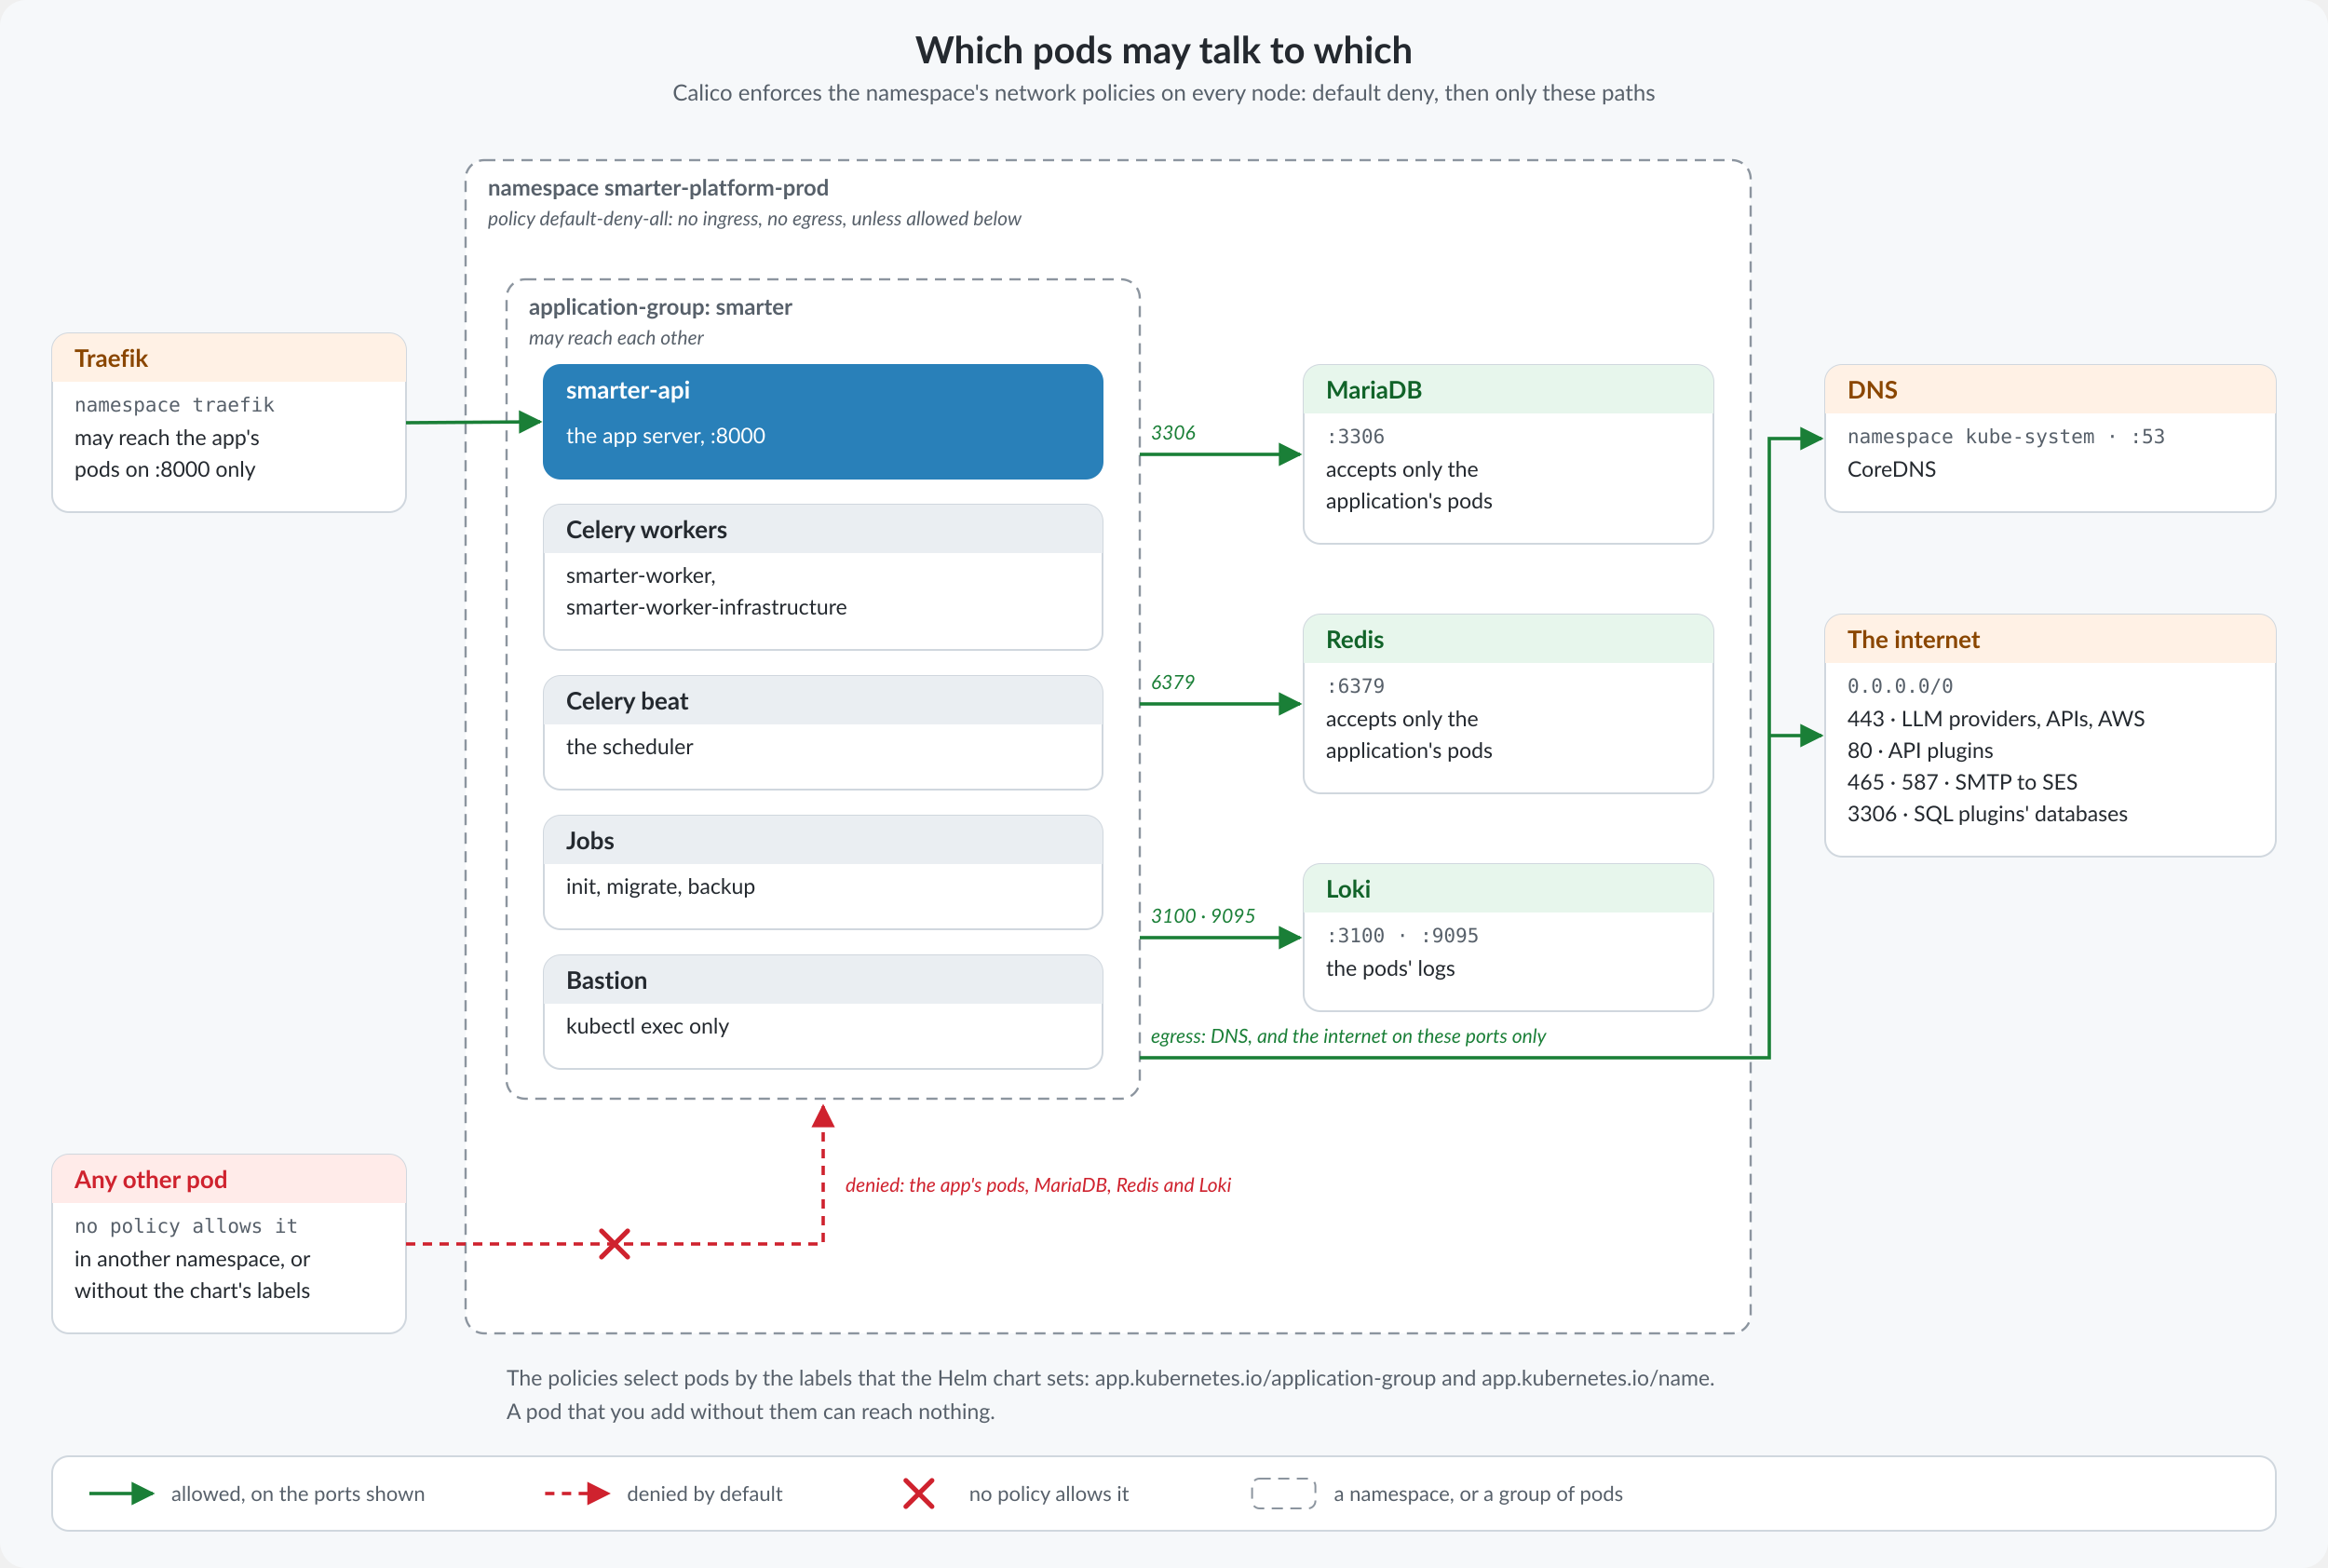
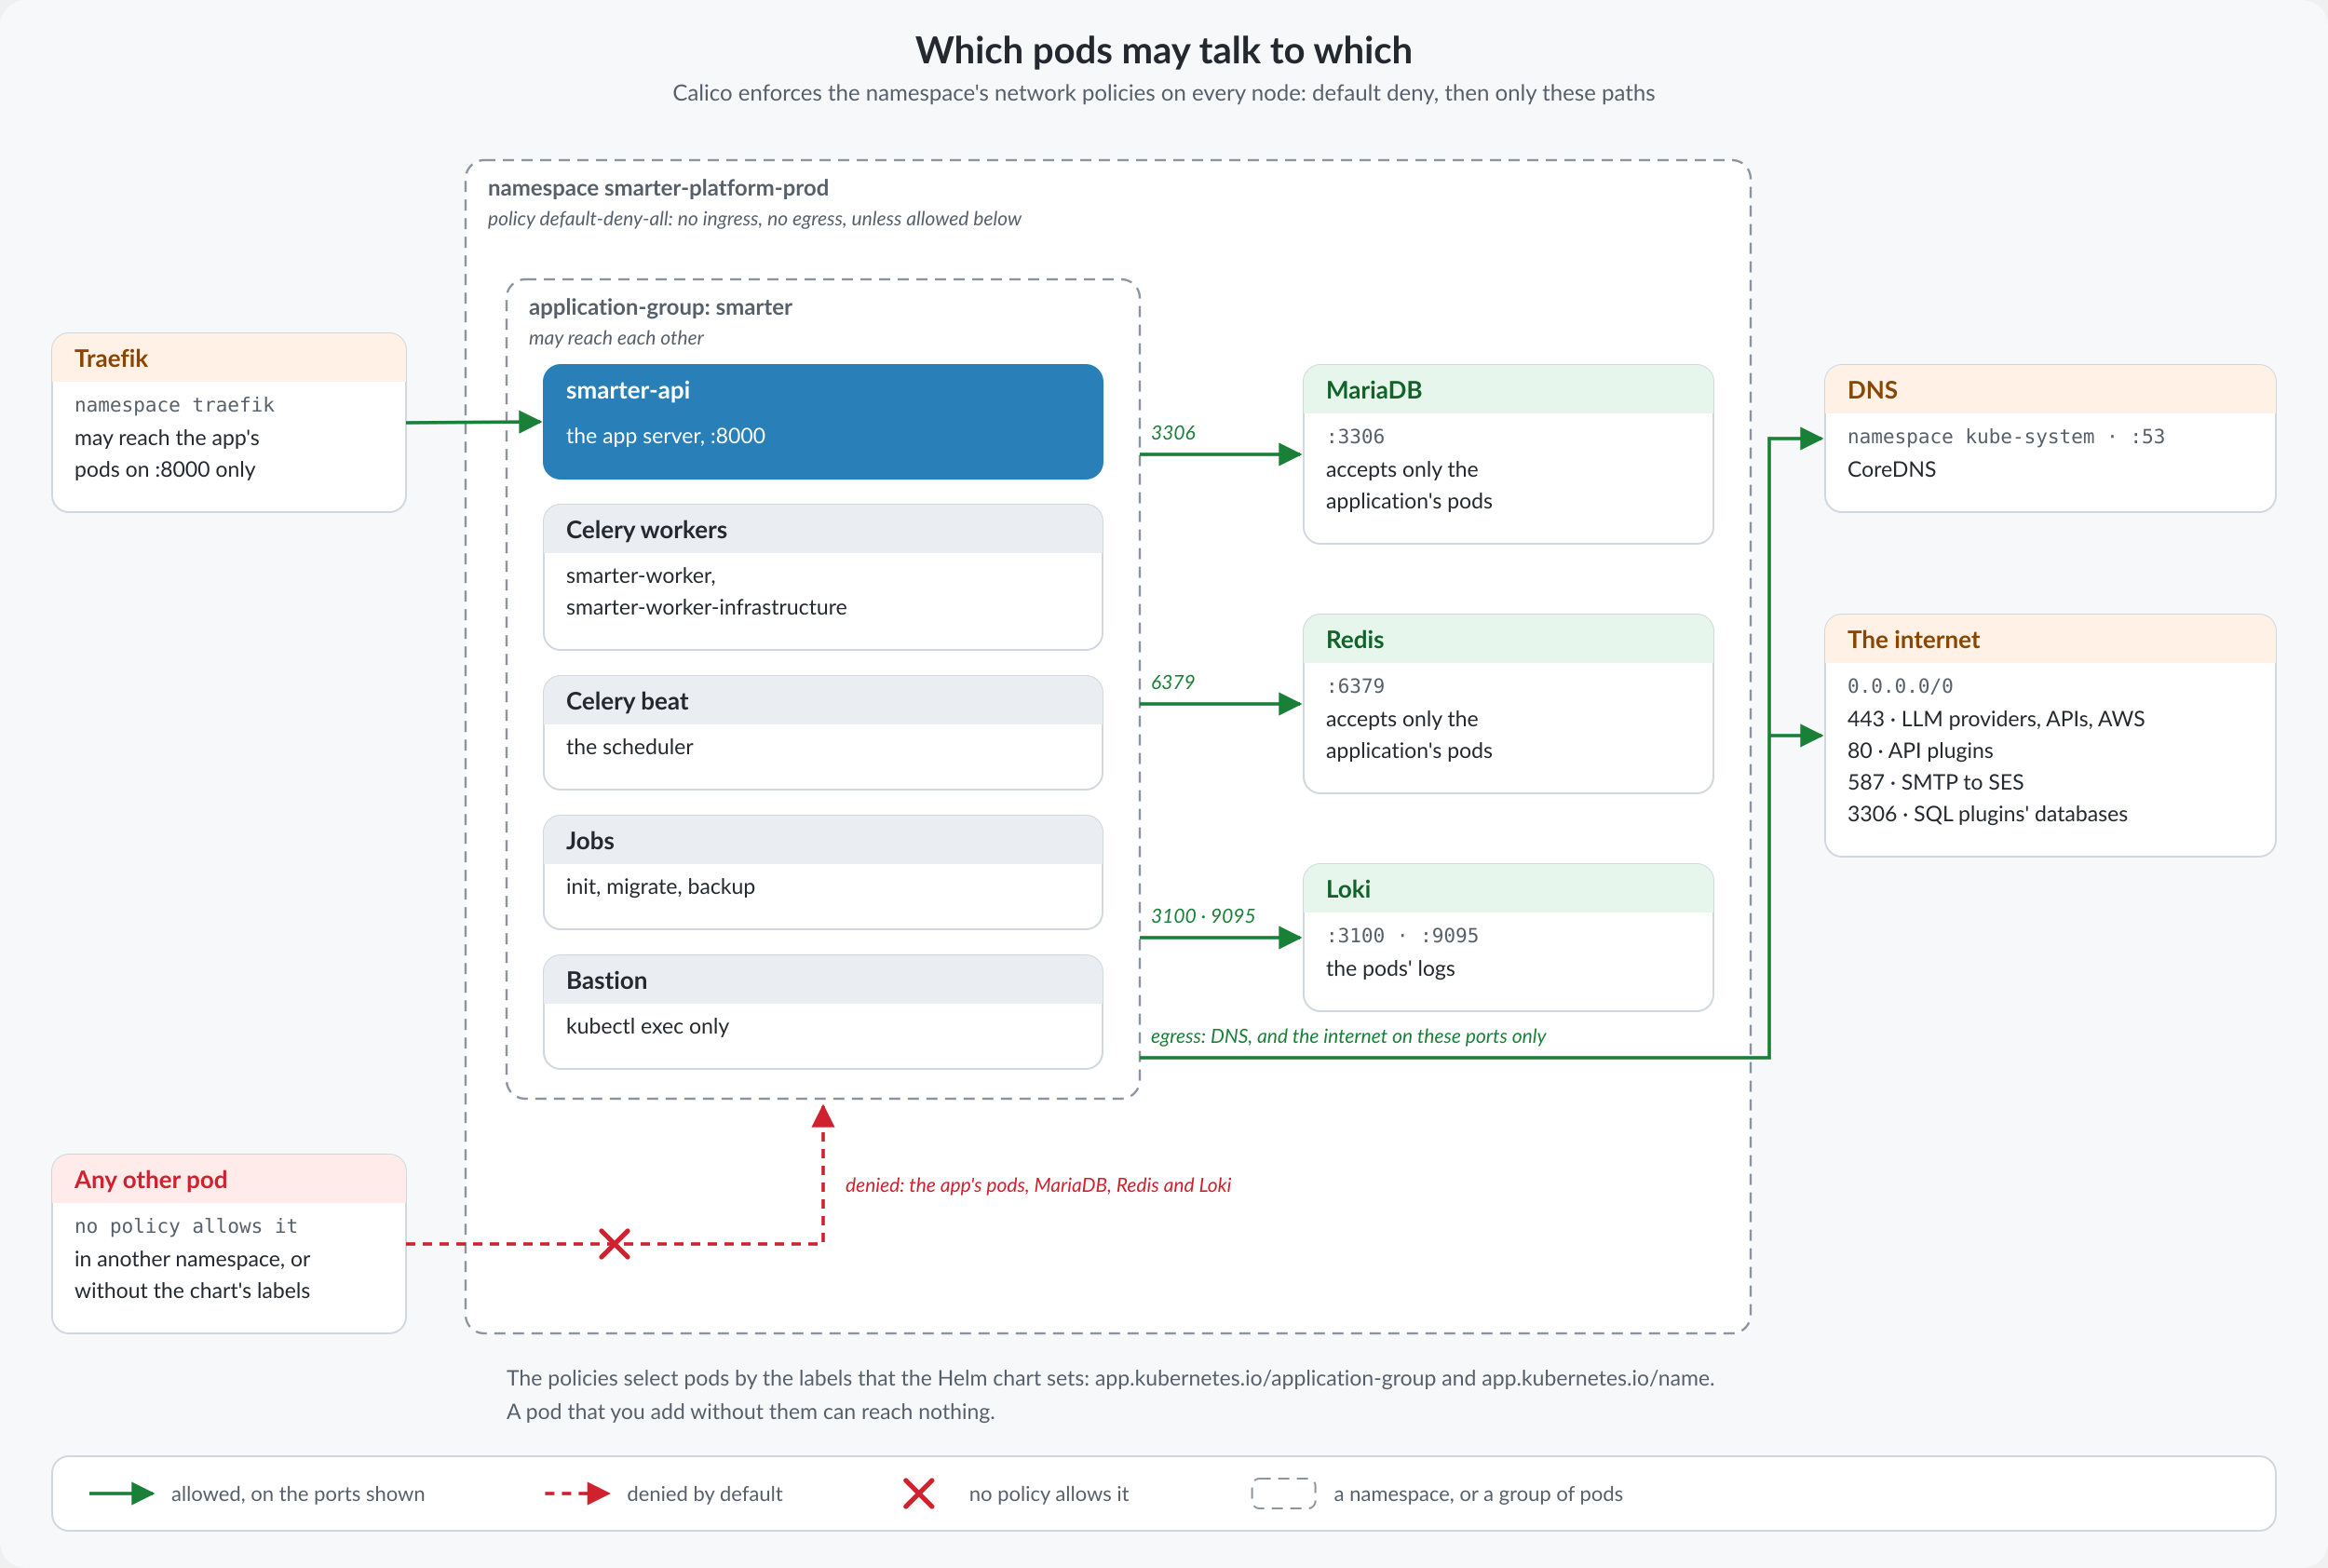
<svg xmlns="http://www.w3.org/2000/svg" viewBox="0 0 1250 842" width="1250" height="842" role="img" aria-labelledby="t d">
  <defs>
    <marker id="head" viewBox="0 0 10 10" refX="9" refY="5" markerWidth="7" markerHeight="7" orient="auto-start-reverse">
      <path d="M0,0 L10,5 L0,10 z" fill="#8C959F" />
    </marker>
    <marker id="head-green" viewBox="0 0 10 10" refX="9" refY="5" markerWidth="7" markerHeight="7" orient="auto-start-reverse">
      <path d="M0,0 L10,5 L0,10 z" fill="#1A7F37" />
    </marker>
    <marker id="head-red" viewBox="0 0 10 10" refX="9" refY="5" markerWidth="7" markerHeight="7" orient="auto-start-reverse">
      <path d="M0,0 L10,5 L0,10 z" fill="#CF222E" />
    </marker>
    <marker id="head-blue" viewBox="0 0 10 10" refX="9" refY="5" markerWidth="7" markerHeight="7" orient="auto-start-reverse">
      <path d="M0,0 L10,5 L0,10 z" fill="#2980B9" />
    </marker>
  </defs>
  <rect width="1250" height="842" rx="14" fill="#F6F8FA" />
  <text x="625.0" y="34" font-family="Lato, 'Helvetica Neue', Arial, sans-serif" font-size="20" font-weight="bold" fill="#24292F" text-anchor="middle">Which pods may talk to which</text>
  <text x="625.0" y="54" font-family="Lato, 'Helvetica Neue', Arial, sans-serif" font-size="12" font-weight="normal" fill="#57606A" text-anchor="middle">Calico enforces the namespace's network policies on every node: default deny, then only these paths</text>
  <rect x="28" y="179" width="190" height="96" rx="9" fill="#FFFFFF" stroke="#D0D7DE" />
  <path d="M28,188 a9,9 0 0 1 9,-9 h172 a9,9 0 0 1 9,9 v17 h-190 z" fill="#FFF1E5" />
  <text x="40" y="197" font-family="Lato, 'Helvetica Neue', Arial, sans-serif" font-size="13" font-weight="bold" fill="#8A4600" text-anchor="start">Traefik</text>
  <text x="40" y="221" font-family="SFMono-Regular, Menlo, Consolas, monospace" font-size="10.5" font-weight="normal" fill="#57606A" text-anchor="start">namespace traefik</text>
  <text x="40" y="239" font-family="Lato, 'Helvetica Neue', Arial, sans-serif" font-size="11.5" font-weight="normal" fill="#24292F" text-anchor="start">may reach the app's</text>
  <text x="40" y="256" font-family="Lato, 'Helvetica Neue', Arial, sans-serif" font-size="11.5" font-weight="normal" fill="#24292F" text-anchor="start">pods on :8000 only</text>
  <rect x="28" y="620" width="190" height="96" rx="9" fill="#FFFFFF" stroke="#D0D7DE" />
  <path d="M28,629 a9,9 0 0 1 9,-9 h172 a9,9 0 0 1 9,9 v17 h-190 z" fill="#FFEBE9" />
  <text x="40" y="638" font-family="Lato, 'Helvetica Neue', Arial, sans-serif" font-size="13" font-weight="bold" fill="#CF222E" text-anchor="start">Any other pod</text>
  <text x="40" y="662" font-family="SFMono-Regular, Menlo, Consolas, monospace" font-size="10.5" font-weight="normal" fill="#57606A" text-anchor="start">no policy allows it</text>
  <text x="40" y="680" font-family="Lato, 'Helvetica Neue', Arial, sans-serif" font-size="11.5" font-weight="normal" fill="#24292F" text-anchor="start">in another namespace, or</text>
  <text x="40" y="697" font-family="Lato, 'Helvetica Neue', Arial, sans-serif" font-size="11.5" font-weight="normal" fill="#24292F" text-anchor="start">without the chart's labels</text>
  <rect x="250" y="86" width="690" height="630" rx="10" fill="#FFFFFF" stroke="#8C959F" stroke-width="1.2" stroke-dasharray="6 4" />
  <text x="262" y="105" font-family="Lato, 'Helvetica Neue', Arial, sans-serif" font-size="12" font-weight="bold" fill="#57606A" text-anchor="start">namespace smarter-platform-prod</text>
  <text x="262" y="121" font-family="Lato, 'Helvetica Neue', Arial, sans-serif" font-size="10.5" font-weight="normal" fill="#57606A" text-anchor="start" font-style="italic">policy default-deny-all: no ingress, no egress, unless allowed below</text>
  <rect x="272" y="150" width="340" height="440" rx="10" fill="none" stroke="#8C959F" stroke-width="1.2" stroke-dasharray="6 4" />
  <text x="284" y="169" font-family="Lato, 'Helvetica Neue', Arial, sans-serif" font-size="12" font-weight="bold" fill="#57606A" text-anchor="start">application-group: smarter</text>
  <text x="284" y="185" font-family="Lato, 'Helvetica Neue', Arial, sans-serif" font-size="10.5" font-weight="normal" fill="#57606A" text-anchor="start" font-style="italic">may reach each other</text>
  <rect x="292" y="196" width="300" height="61" rx="9" fill="#2980B9" stroke="#2980B9" />
  <path d="M292,205 a9,9 0 0 1 9,-9 h282 a9,9 0 0 1 9,9 v17 h-300 z" fill="#2980B9" />
  <text x="304" y="214" font-family="Lato, 'Helvetica Neue', Arial, sans-serif" font-size="13" font-weight="bold" fill="#FFFFFF" text-anchor="start">smarter-api</text>
  <text x="304" y="238" font-family="Lato, 'Helvetica Neue', Arial, sans-serif" font-size="11.5" font-weight="normal" fill="#FFFFFF" text-anchor="start">the app server, :8000</text>
  <rect x="292" y="271" width="300" height="78" rx="9" fill="#FFFFFF" stroke="#D0D7DE" />
  <path d="M292,280 a9,9 0 0 1 9,-9 h282 a9,9 0 0 1 9,9 v17 h-300 z" fill="#EAEEF2" />
  <text x="304" y="289" font-family="Lato, 'Helvetica Neue', Arial, sans-serif" font-size="13" font-weight="bold" fill="#24292F" text-anchor="start">Celery workers</text>
  <text x="304" y="313" font-family="Lato, 'Helvetica Neue', Arial, sans-serif" font-size="11.5" font-weight="normal" fill="#24292F" text-anchor="start">smarter-worker,</text>
  <text x="304" y="330" font-family="Lato, 'Helvetica Neue', Arial, sans-serif" font-size="11.5" font-weight="normal" fill="#24292F" text-anchor="start">smarter-worker-infrastructure</text>
  <rect x="292" y="363" width="300" height="61" rx="9" fill="#FFFFFF" stroke="#D0D7DE" />
  <path d="M292,372 a9,9 0 0 1 9,-9 h282 a9,9 0 0 1 9,9 v17 h-300 z" fill="#EAEEF2" />
  <text x="304" y="381" font-family="Lato, 'Helvetica Neue', Arial, sans-serif" font-size="13" font-weight="bold" fill="#24292F" text-anchor="start">Celery beat</text>
  <text x="304" y="405" font-family="Lato, 'Helvetica Neue', Arial, sans-serif" font-size="11.5" font-weight="normal" fill="#24292F" text-anchor="start">the scheduler</text>
  <rect x="292" y="438" width="300" height="61" rx="9" fill="#FFFFFF" stroke="#D0D7DE" />
  <path d="M292,447 a9,9 0 0 1 9,-9 h282 a9,9 0 0 1 9,9 v17 h-300 z" fill="#EAEEF2" />
  <text x="304" y="456" font-family="Lato, 'Helvetica Neue', Arial, sans-serif" font-size="13" font-weight="bold" fill="#24292F" text-anchor="start">Jobs</text>
  <text x="304" y="480" font-family="Lato, 'Helvetica Neue', Arial, sans-serif" font-size="11.5" font-weight="normal" fill="#24292F" text-anchor="start">init, migrate, backup</text>
  <rect x="292" y="513" width="300" height="61" rx="9" fill="#FFFFFF" stroke="#D0D7DE" />
  <path d="M292,522 a9,9 0 0 1 9,-9 h282 a9,9 0 0 1 9,9 v17 h-300 z" fill="#EAEEF2" />
  <text x="304" y="531" font-family="Lato, 'Helvetica Neue', Arial, sans-serif" font-size="13" font-weight="bold" fill="#24292F" text-anchor="start">Bastion</text>
  <text x="304" y="555" font-family="Lato, 'Helvetica Neue', Arial, sans-serif" font-size="11.5" font-weight="normal" fill="#24292F" text-anchor="start">kubectl exec only</text>
  <rect x="700" y="196" width="220" height="96" rx="9" fill="#FFFFFF" stroke="#D0D7DE" />
  <path d="M700,205 a9,9 0 0 1 9,-9 h202 a9,9 0 0 1 9,9 v17 h-220 z" fill="#E7F6EC" />
  <text x="712" y="214" font-family="Lato, 'Helvetica Neue', Arial, sans-serif" font-size="13" font-weight="bold" fill="#116329" text-anchor="start">MariaDB</text>
  <text x="712" y="238" font-family="SFMono-Regular, Menlo, Consolas, monospace" font-size="10.5" font-weight="normal" fill="#57606A" text-anchor="start">:3306</text>
  <text x="712" y="256" font-family="Lato, 'Helvetica Neue', Arial, sans-serif" font-size="11.5" font-weight="normal" fill="#24292F" text-anchor="start">accepts only the</text>
  <text x="712" y="273" font-family="Lato, 'Helvetica Neue', Arial, sans-serif" font-size="11.5" font-weight="normal" fill="#24292F" text-anchor="start">application's pods</text>
  <rect x="700" y="330" width="220" height="96" rx="9" fill="#FFFFFF" stroke="#D0D7DE" />
  <path d="M700,339 a9,9 0 0 1 9,-9 h202 a9,9 0 0 1 9,9 v17 h-220 z" fill="#E7F6EC" />
  <text x="712" y="348" font-family="Lato, 'Helvetica Neue', Arial, sans-serif" font-size="13" font-weight="bold" fill="#116329" text-anchor="start">Redis</text>
  <text x="712" y="372" font-family="SFMono-Regular, Menlo, Consolas, monospace" font-size="10.5" font-weight="normal" fill="#57606A" text-anchor="start">:6379</text>
  <text x="712" y="390" font-family="Lato, 'Helvetica Neue', Arial, sans-serif" font-size="11.5" font-weight="normal" fill="#24292F" text-anchor="start">accepts only the</text>
  <text x="712" y="407" font-family="Lato, 'Helvetica Neue', Arial, sans-serif" font-size="11.5" font-weight="normal" fill="#24292F" text-anchor="start">application's pods</text>
  <rect x="700" y="464" width="220" height="79" rx="9" fill="#FFFFFF" stroke="#D0D7DE" />
  <path d="M700,473 a9,9 0 0 1 9,-9 h202 a9,9 0 0 1 9,9 v17 h-220 z" fill="#E7F6EC" />
  <text x="712" y="482" font-family="Lato, 'Helvetica Neue', Arial, sans-serif" font-size="13" font-weight="bold" fill="#116329" text-anchor="start">Loki</text>
  <text x="712" y="506" font-family="SFMono-Regular, Menlo, Consolas, monospace" font-size="10.5" font-weight="normal" fill="#57606A" text-anchor="start">:3100 · :9095</text>
  <text x="712" y="524" font-family="Lato, 'Helvetica Neue', Arial, sans-serif" font-size="11.5" font-weight="normal" fill="#24292F" text-anchor="start">the pods' logs</text>
  <rect x="980" y="196" width="242" height="79" rx="9" fill="#FFFFFF" stroke="#D0D7DE" />
  <path d="M980,205 a9,9 0 0 1 9,-9 h224 a9,9 0 0 1 9,9 v17 h-242 z" fill="#FFF1E5" />
  <text x="992" y="214" font-family="Lato, 'Helvetica Neue', Arial, sans-serif" font-size="13" font-weight="bold" fill="#8A4600" text-anchor="start">DNS</text>
  <text x="992" y="238" font-family="SFMono-Regular, Menlo, Consolas, monospace" font-size="10.5" font-weight="normal" fill="#57606A" text-anchor="start">namespace kube-system · :53</text>
  <text x="992" y="256" font-family="Lato, 'Helvetica Neue', Arial, sans-serif" font-size="11.5" font-weight="normal" fill="#24292F" text-anchor="start">CoreDNS</text>
  <rect x="980" y="330" width="242" height="130" rx="9" fill="#FFFFFF" stroke="#D0D7DE" />
  <path d="M980,339 a9,9 0 0 1 9,-9 h224 a9,9 0 0 1 9,9 v17 h-242 z" fill="#FFF1E5" />
  <text x="992" y="348" font-family="Lato, 'Helvetica Neue', Arial, sans-serif" font-size="13" font-weight="bold" fill="#8A4600" text-anchor="start">The internet</text>
  <text x="992" y="372" font-family="SFMono-Regular, Menlo, Consolas, monospace" font-size="10.5" font-weight="normal" fill="#57606A" text-anchor="start">0.0.0.0/0</text>
  <text x="992" y="390" font-family="Lato, 'Helvetica Neue', Arial, sans-serif" font-size="11.5" font-weight="normal" fill="#24292F" text-anchor="start">443 · LLM providers, APIs, AWS</text>
  <text x="992" y="407" font-family="Lato, 'Helvetica Neue', Arial, sans-serif" font-size="11.5" font-weight="normal" fill="#24292F" text-anchor="start">80 · API plugins</text>
-   <text x="992" y="424" font-family="Lato, 'Helvetica Neue', Arial, sans-serif" font-size="11.5" font-weight="normal" fill="#24292F" text-anchor="start">465 · 587 · SMTP to SES</text>
+   <text x="992" y="424" font-family="Lato, 'Helvetica Neue', Arial, sans-serif" font-size="11.5" font-weight="normal" fill="#24292F" text-anchor="start">587 · SMTP to SES</text>
  <text x="992" y="441" font-family="Lato, 'Helvetica Neue', Arial, sans-serif" font-size="11.5" font-weight="normal" fill="#24292F" text-anchor="start">3306 · SQL plugins' databases</text>
  <path d="M218,227.0 L290,226.5" fill="none" stroke="#1A7F37" stroke-width="1.8" marker-end="url(#head-green)" />
  <path d="M612,244.0 L698,244.0" fill="none" stroke="#1A7F37" stroke-width="1.8" marker-end="url(#head-green)" />
  <path d="M612,378.0 L698,378.0" fill="none" stroke="#1A7F37" stroke-width="1.8" marker-end="url(#head-green)" />
  <path d="M612,503.5 L698,503.5" fill="none" stroke="#1A7F37" stroke-width="1.8" marker-end="url(#head-green)" />
  <text x="618" y="236.0" font-family="Lato, 'Helvetica Neue', Arial, sans-serif" font-size="10.5" font-weight="normal" fill="#1A7F37" text-anchor="start" font-style="italic">3306</text>
  <text x="618" y="370.0" font-family="Lato, 'Helvetica Neue', Arial, sans-serif" font-size="10.5" font-weight="normal" fill="#1A7F37" text-anchor="start" font-style="italic">6379</text>
  <text x="618" y="495.5" font-family="Lato, 'Helvetica Neue', Arial, sans-serif" font-size="10.5" font-weight="normal" fill="#1A7F37" text-anchor="start" font-style="italic">3100 · 9095</text>
  <path d="M612,568 L950,568 L950,235.5 L978,235.5" fill="none" stroke="#1A7F37" stroke-width="1.8" marker-end="url(#head-green)" />
  <path d="M950,395.0 L978,395.0" fill="none" stroke="#1A7F37" stroke-width="1.8" marker-end="url(#head-green)" />
  <text x="618" y="560" font-family="Lato, 'Helvetica Neue', Arial, sans-serif" font-size="10.5" font-weight="normal" fill="#1A7F37" text-anchor="start" font-style="italic">egress: DNS, and the internet on these ports only</text>
  <path d="M218,668.0 L442,668.0 L442,594" fill="none" stroke="#CF222E" stroke-width="1.8" stroke-dasharray="5 4" marker-end="url(#head-red)" />
  <path d="M323,661.0 L337,675.0 M323,675.0 L337,661.0" stroke="#CF222E" stroke-width="2.6" stroke-linecap="round" />
  <text x="454" y="640" font-family="Lato, 'Helvetica Neue', Arial, sans-serif" font-size="10.5" font-weight="normal" fill="#CF222E" text-anchor="start" font-style="italic">denied: the app's pods, MariaDB, Redis and Loki</text>
  <text x="272" y="744" font-family="Lato, 'Helvetica Neue', Arial, sans-serif" font-size="11.5" font-weight="normal" fill="#57606A" text-anchor="start">The policies select pods by the labels that the Helm chart sets: app.kubernetes.io/application-group and app.kubernetes.io/name.</text>
  <text x="272" y="762" font-family="Lato, 'Helvetica Neue', Arial, sans-serif" font-size="11.5" font-weight="normal" fill="#57606A" text-anchor="start">A pod that you add without them can reach nothing.</text>
  <rect x="28" y="782" width="1194" height="40" rx="9" fill="#FFFFFF" stroke="#D0D7DE" />
  <path d="M48,802 h34" stroke="#1A7F37" stroke-width="1.8" marker-end="url(#head-green)" />
  <text x="92" y="806" font-family="Lato, 'Helvetica Neue', Arial, sans-serif" font-size="11" font-weight="normal" fill="#57606A" text-anchor="start">allowed, on the ports shown</text>
  <path d="M292.7,802 h34" stroke="#CF222E" stroke-width="1.8" stroke-dasharray="5 4" marker-end="url(#head-red)" />
  <text x="336.7" y="806" font-family="Lato, 'Helvetica Neue', Arial, sans-serif" font-size="11" font-weight="normal" fill="#57606A" text-anchor="start">denied by default</text>
  <path d="M486.4,795 L500.4,809 M486.4,809 L500.4,795" stroke="#CF222E" stroke-width="2.6" stroke-linecap="round" />
  <text x="520.4" y="806" font-family="Lato, 'Helvetica Neue', Arial, sans-serif" font-size="11" font-weight="normal" fill="#57606A" text-anchor="start">no policy allows it</text>
  <rect x="672.3" y="794" width="34" height="16" rx="4" fill="none" stroke="#8C959F" stroke-dasharray="6 4" />
  <text x="716.3" y="806" font-family="Lato, 'Helvetica Neue', Arial, sans-serif" font-size="11" font-weight="normal" fill="#57606A" text-anchor="start">a namespace, or a group of pods</text>
</svg>
